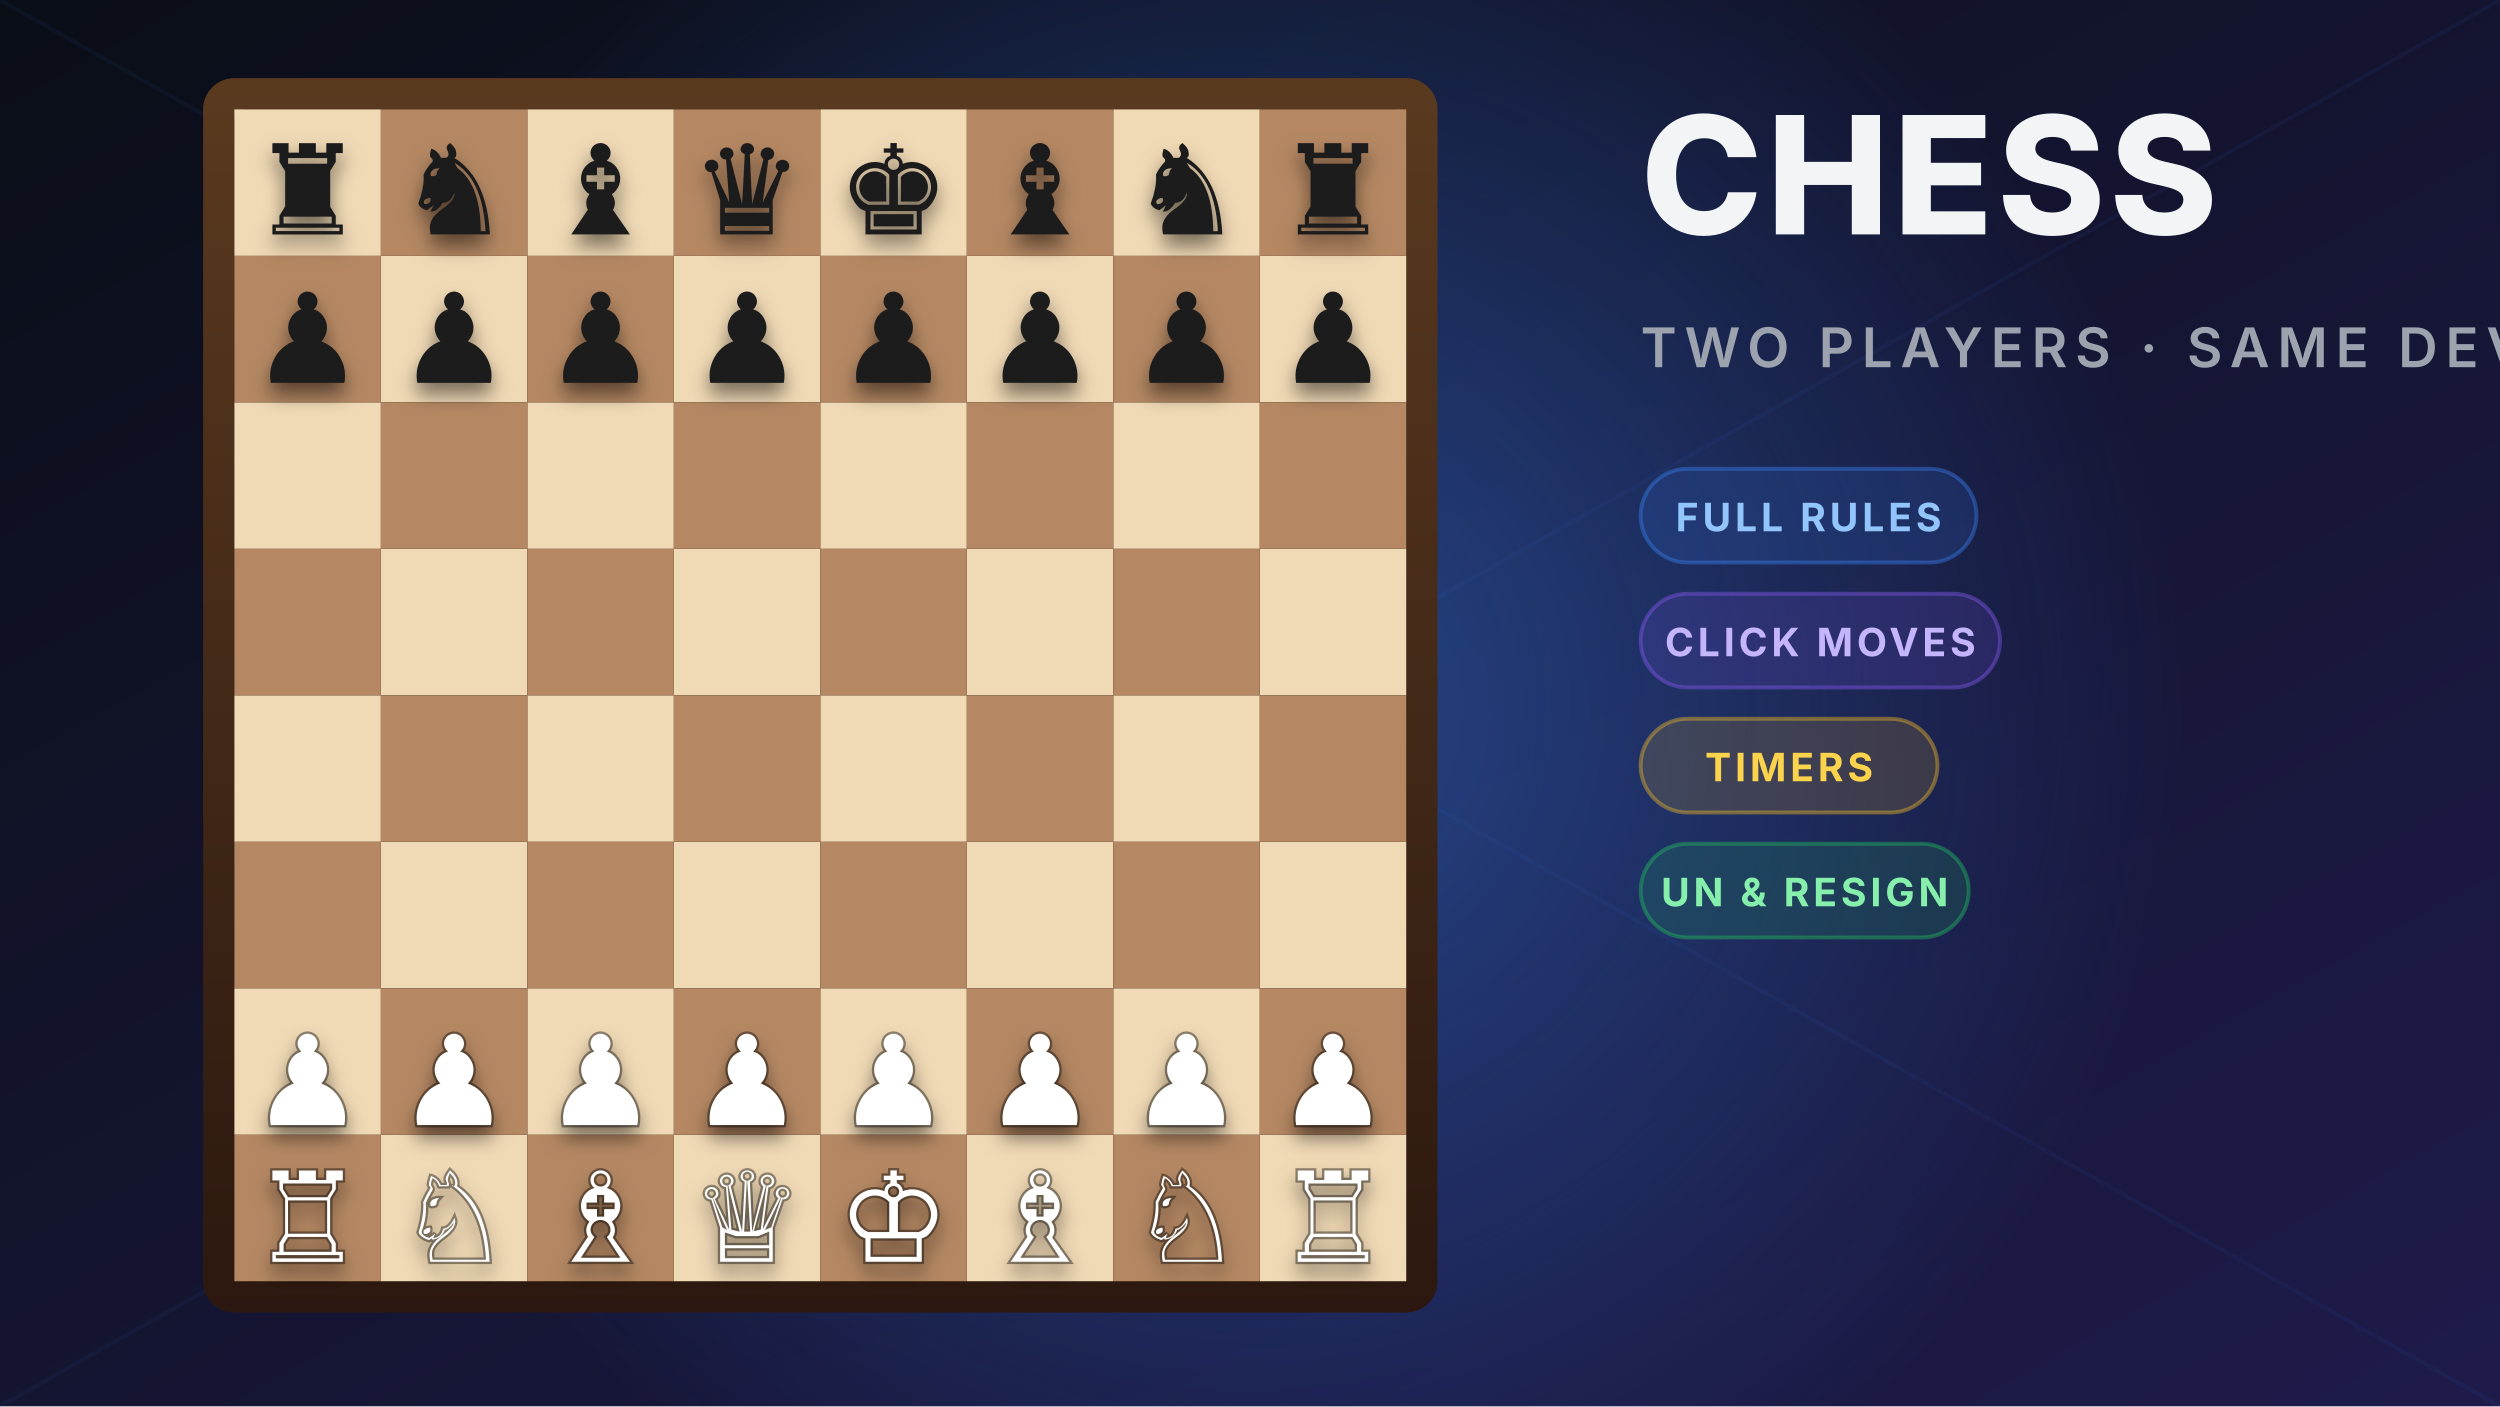
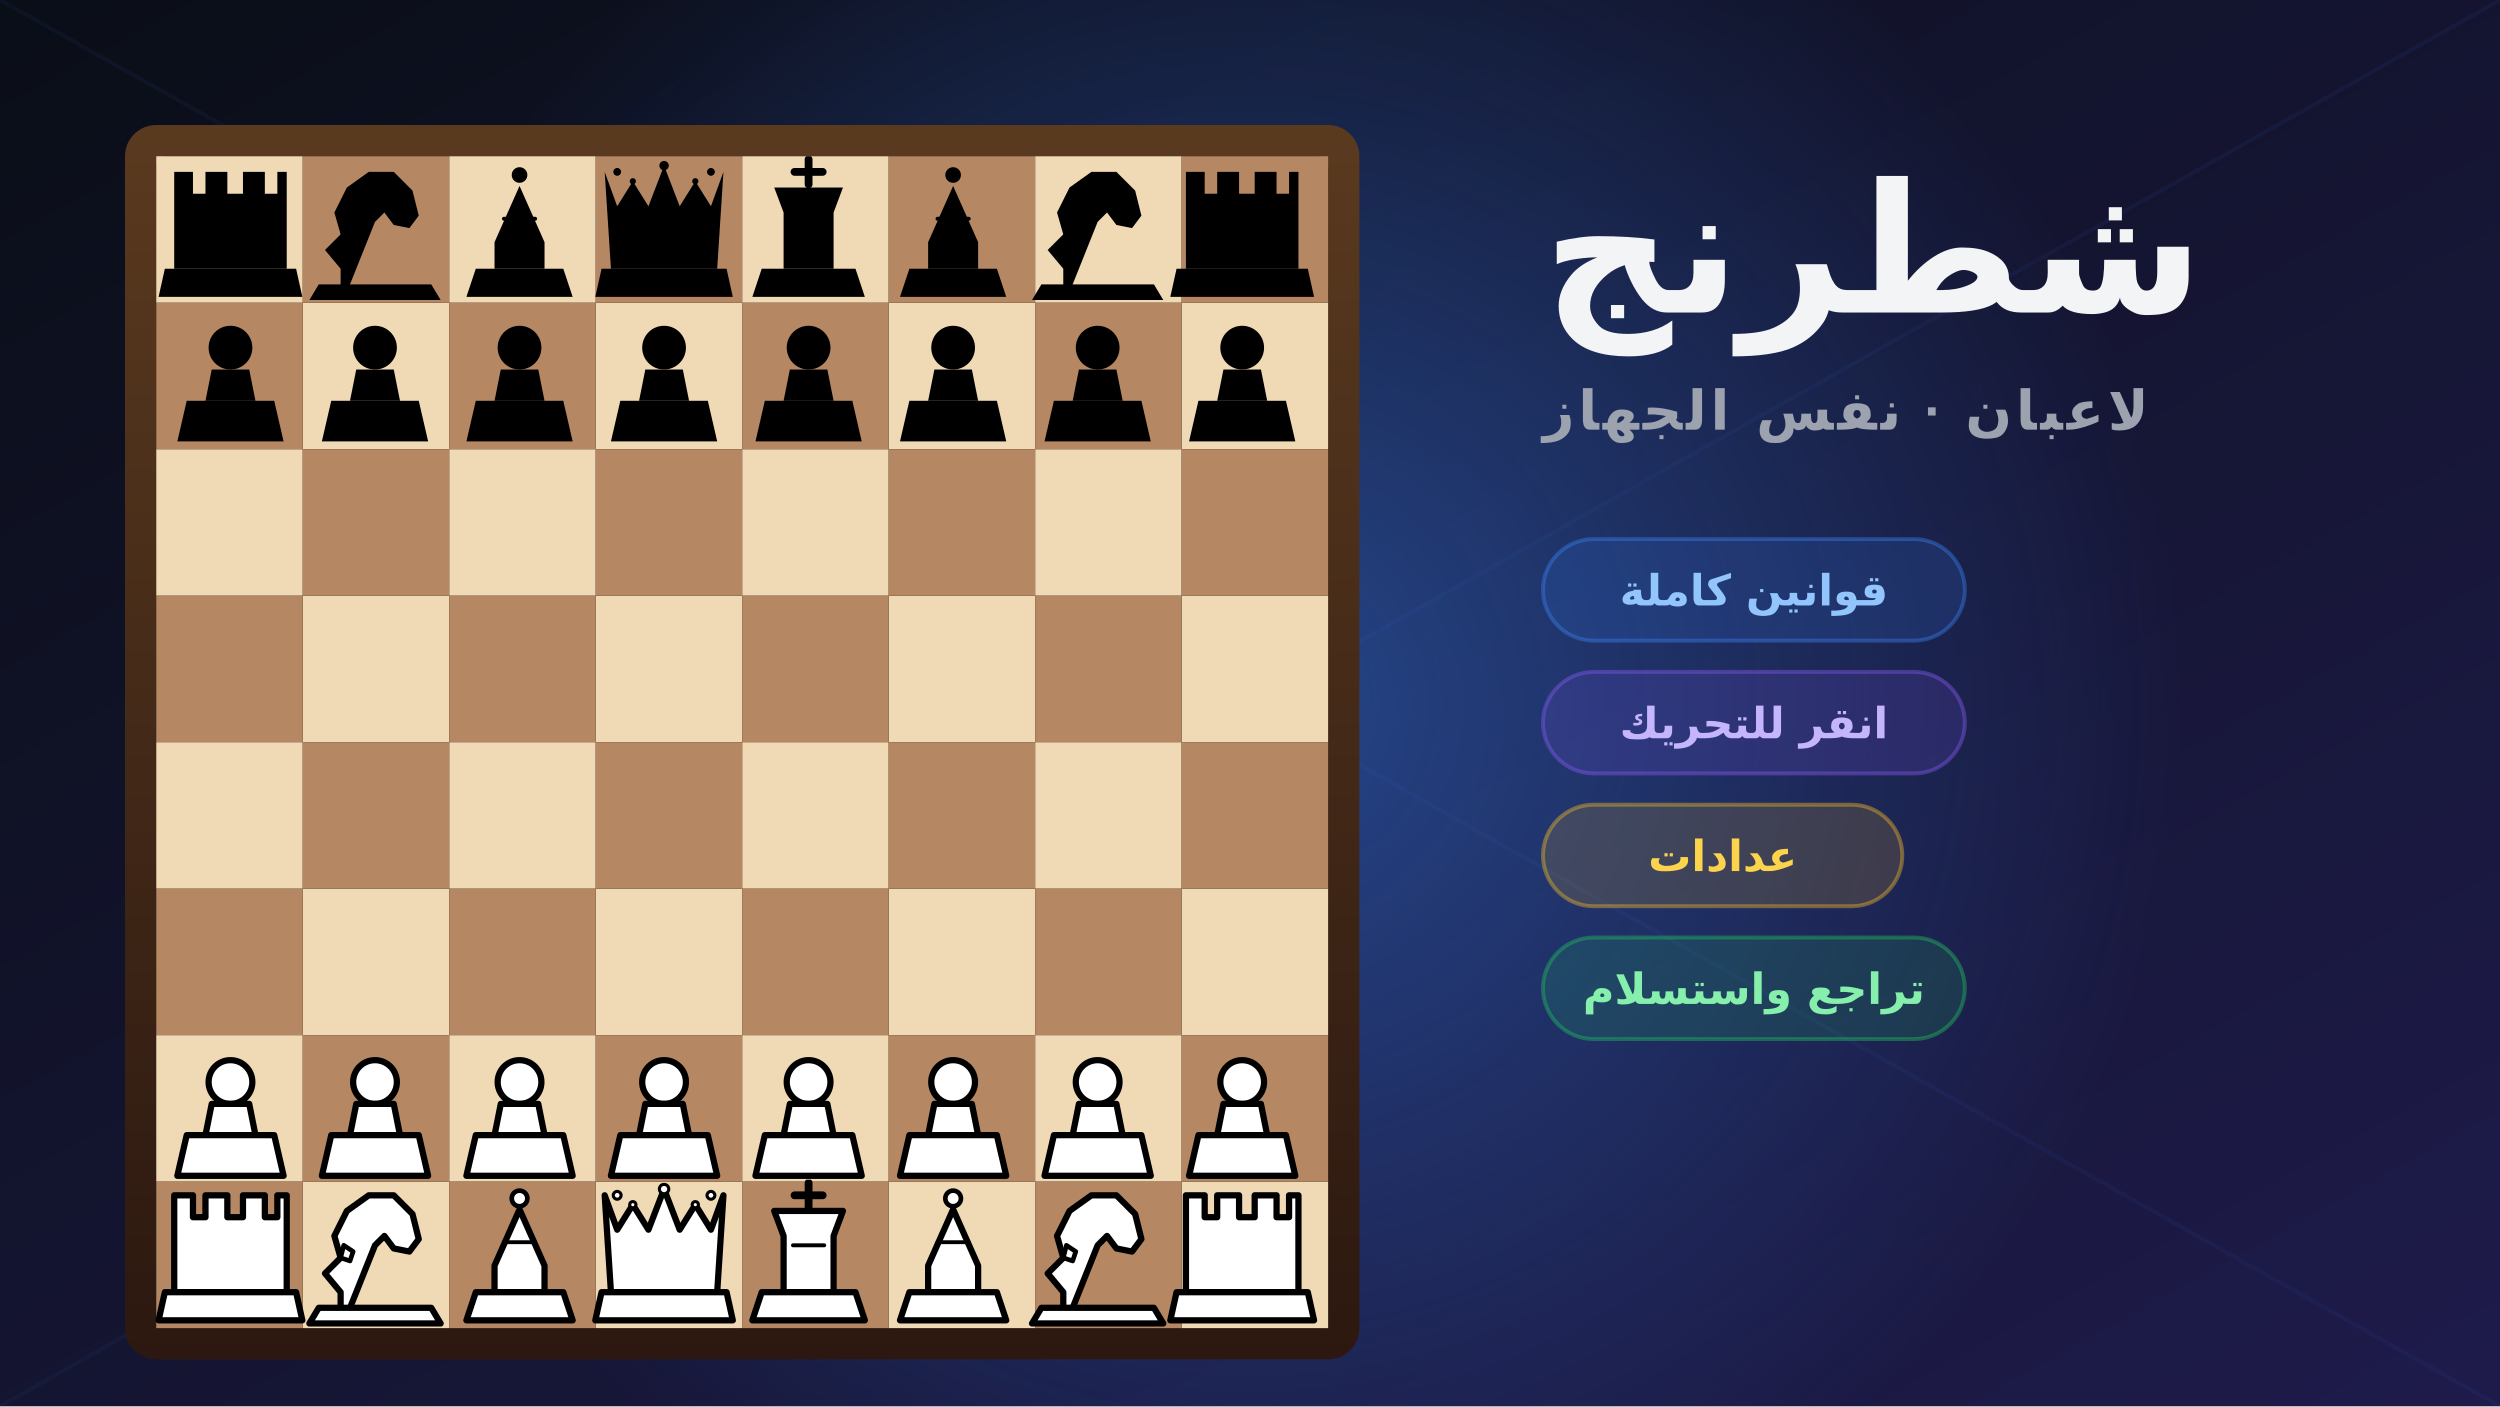
<svg xmlns="http://www.w3.org/2000/svg" viewBox="0 0 640 360" width="640" height="360">
  <defs>
    <linearGradient id="bg" x1="0" y1="0" x2="1" y2="1">
      <stop offset="0" stop-color="#0a0e17" />
      <stop offset="1" stop-color="#1e1b4b" />
    </linearGradient>
    <linearGradient id="boardFrame" x1="0" y1="0" x2="0" y2="1">
      <stop offset="0" stop-color="#5a3a1f" />
      <stop offset="1" stop-color="#2c1810" />
    </linearGradient>
    <radialGradient id="glow" cx="0.5" cy="0.5" r="0.5">
      <stop offset="0" stop-color="#3b82f6" stop-opacity="0.45" />
      <stop offset="1" stop-color="#3b82f6" stop-opacity="0" />
    </radialGradient>
-     <filter id="softShadow" x="-20%" y="-20%" width="140%" height="140%">
-       <feGaussianBlur in="SourceAlpha" stdDeviation="2.4" />
-       <feOffset dx="0" dy="3" />
-       <feComponentTransfer>
-         <feFuncA type="linear" slope="0.5" />
-       </feComponentTransfer>
-       <feMerge>
-         <feMergeNode />
-         <feMergeNode in="SourceGraphic" />
-       </feMerge>
-     </filter>
+     <symbol id="cv_wp" viewBox="0 0 100 100">
+       <circle cx="50" cy="30" r="14" fill="white" stroke="black" stroke-width="4" />
+       <path d="M38,44 L62,44 L66,64 L34,64 Z" fill="white" stroke="black" stroke-width="4" stroke-linejoin="round" />
+       <path d="M22,64 L78,64 L84,90 L16,90 Z" fill="white" stroke="black" stroke-width="4" stroke-linejoin="round" />
+     </symbol>
+     <symbol id="cv_bp" viewBox="0 0 100 100">
+       <circle cx="50" cy="30" r="14" fill="black" />
+       <path d="M38,44 L62,44 L66,64 L34,64 Z" fill="black" />
+       <path d="M22,64 L78,64 L84,90 L16,90 Z" fill="black" />
+     </symbol>
+     <symbol id="cv_wr" viewBox="0 0 100 100">
+       <path d="M14,10 L26,10 L26,24 L34,24 L34,10 L48,10 L48,24 L58,24 L58,10 L72,10 L72,24 L80,24 L80,10 L86,10 L86,72 L14,72 Z" fill="white" stroke="black" stroke-width="4" stroke-linejoin="round" />
+       <path d="M8,72 L92,72 L96,90 L4,90 Z" fill="white" stroke="black" stroke-width="4" stroke-linejoin="round" />
+     </symbol>
+     <symbol id="cv_br" viewBox="0 0 100 100">
+       <path d="M14,10 L26,10 L26,24 L34,24 L34,10 L48,10 L48,24 L58,24 L58,10 L72,10 L72,24 L80,24 L80,10 L86,10 L86,72 L14,72 Z" fill="black" />
+       <path d="M8,72 L92,72 L96,90 L4,90 Z" fill="black" />
+     </symbol>
+     <symbol id="cv_wn" viewBox="0 0 100 100">
+       <path d="M28,88 L28,72 L18,60 L28,50 L24,36 L32,20 L46,10 L62,10 L74,22 L78,38 L72,46 L62,44 L56,36 L50,42 L46,52 L42,62 L38,72 L34,82 L30,88 Z" fill="white" stroke="black" stroke-width="4" stroke-linejoin="round" />
+       <path d="M30,42 L36,46 L34,52 L28,50 Z" fill="white" stroke="black" stroke-width="3" stroke-linejoin="round" />
+       <path d="M14,82 L86,82 L92,92 L8,92 Z" fill="white" stroke="black" stroke-width="4" stroke-linejoin="round" />
+     </symbol>
+     <symbol id="cv_bn" viewBox="0 0 100 100">
+       <path d="M28,88 L28,72 L18,60 L28,50 L24,36 L32,20 L46,10 L62,10 L74,22 L78,38 L72,46 L62,44 L56,36 L50,42 L46,52 L42,62 L38,72 L34,82 L30,88 Z" fill="black" />
+       <path d="M30,42 L36,46 L34,52 L28,50 Z" fill="black" />
+       <path d="M14,82 L86,82 L92,92 L8,92 Z" fill="black" />
+     </symbol>
+     <symbol id="cv_wb" viewBox="0 0 100 100">
+       <circle cx="50" cy="12" r="5" fill="white" stroke="black" stroke-width="3" />
+       <path d="M50,19 L34,55 L34,72 L66,72 L66,55 Z" fill="white" stroke="black" stroke-width="4" stroke-linejoin="round" />
+       <path d="M40,40 L60,40" stroke="black" stroke-width="2.5" stroke-linecap="round" />
+       <path d="M22,72 L78,72 L84,90 L16,90 Z" fill="white" stroke="black" stroke-width="4" stroke-linejoin="round" />
+     </symbol>
+     <symbol id="cv_bb" viewBox="0 0 100 100">
+       <circle cx="50" cy="12" r="5" fill="black" />
+       <path d="M50,19 L34,55 L34,72 L66,72 L66,55 Z" fill="black" />
+       <path d="M40,40 L60,40" stroke="black" stroke-width="2.5" stroke-linecap="round" />
+       <path d="M22,72 L78,72 L84,90 L16,90 Z" fill="black" />
+     </symbol>
+     <symbol id="cv_wq" viewBox="0 0 100 100">
+       <path d="M12,10 L20,32 L30,16 L40,32 L50,6 L60,32 L70,16 L80,32 L88,10 L84,72 L16,72 Z" fill="white" stroke="black" stroke-width="4" stroke-linejoin="round" />
+       <circle cx="50" cy="6" r="3" fill="white" stroke="black" stroke-width="2" />
+       <circle cx="20" cy="10" r="2.5" fill="white" stroke="black" stroke-width="2" />
+       <circle cx="80" cy="10" r="2.5" fill="white" stroke="black" stroke-width="2" />
+       <circle cx="30" cy="16" r="2" fill="white" stroke="black" stroke-width="2" />
+       <circle cx="70" cy="16" r="2" fill="white" stroke="black" stroke-width="2" />
+       <path d="M10,72 L90,72 L94,90 L6,90 Z" fill="white" stroke="black" stroke-width="4" stroke-linejoin="round" />
+     </symbol>
+     <symbol id="cv_bq" viewBox="0 0 100 100">
+       <path d="M12,10 L20,32 L30,16 L40,32 L50,6 L60,32 L70,16 L80,32 L88,10 L84,72 L16,72 Z" fill="black" />
+       <circle cx="50" cy="6" r="3" fill="black" />
+       <circle cx="20" cy="10" r="2.5" fill="black" />
+       <circle cx="80" cy="10" r="2.5" fill="black" />
+       <circle cx="30" cy="16" r="2" fill="black" />
+       <circle cx="70" cy="16" r="2" fill="black" />
+       <path d="M10,72 L90,72 L94,90 L6,90 Z" fill="black" />
+     </symbol>
+     <symbol id="cv_wk" viewBox="0 0 100 100">
+       <path d="M50,2 L50,18 M41,10 L59,10" stroke="black" stroke-width="5" stroke-linecap="round" fill="none" />
+       <path d="M28,20 L72,20 L66,36 L66,72 L34,72 L34,36 Z" fill="white" stroke="black" stroke-width="4" stroke-linejoin="round" />
+       <path d="M40,42 L60,42" stroke="black" stroke-width="2.5" stroke-linecap="round" />
+       <path d="M20,72 L80,72 L86,90 L14,90 Z" fill="white" stroke="black" stroke-width="4" stroke-linejoin="round" />
+     </symbol>
+     <symbol id="cv_bk" viewBox="0 0 100 100">
+       <path d="M50,2 L50,18 M41,10 L59,10" stroke="black" stroke-width="5" stroke-linecap="round" fill="none" />
+       <path d="M28,20 L72,20 L66,36 L66,72 L34,72 L34,36 Z" fill="black" />
+       <path d="M40,42 L60,42" stroke="black" stroke-width="2.5" stroke-linecap="round" />
+       <path d="M20,72 L80,72 L86,90 L14,90 Z" fill="black" />
+     </symbol>
  </defs>
  <rect width="640" height="360" fill="url(#bg)" />
  <circle cx="320" cy="180" r="240" fill="url(#glow)" />
  <g stroke="rgba(59,130,246,0.06)" stroke-width="1">
    <line x1="0" y1="0" x2="640" y2="360" />
    <line x1="640" y1="0" x2="0" y2="360" />
  </g>
-   <g transform="translate(60,28)">
+   <g transform="translate(40,40)">
    <rect x="-8" y="-8" width="316" height="316" rx="8" fill="url(#boardFrame)" />
    <rect x="0" y="0" width="300" height="300" rx="3" fill="#1a120b" />
+     <g fill="#f0d9b5">
+       <rect x="0" y="0" width="37.5" height="37.5" />
+       <rect x="75" y="0" width="37.5" height="37.5" />
+       <rect x="150" y="0" width="37.5" height="37.5" />
+       <rect x="225" y="0" width="37.5" height="37.5" />
+       <rect x="37.5" y="37.5" width="37.5" height="37.5" />
+       <rect x="112.5" y="37.5" width="37.5" height="37.5" />
+       <rect x="187.5" y="37.5" width="37.5" height="37.5" />
+       <rect x="262.5" y="37.5" width="37.5" height="37.5" />
+       <rect x="0" y="75" width="37.5" height="37.5" />
+       <rect x="75" y="75" width="37.5" height="37.5" />
+       <rect x="150" y="75" width="37.5" height="37.5" />
+       <rect x="225" y="75" width="37.5" height="37.5" />
+       <rect x="37.5" y="112.5" width="37.5" height="37.5" />
+       <rect x="112.5" y="112.5" width="37.5" height="37.5" />
+       <rect x="187.5" y="112.5" width="37.5" height="37.5" />
+       <rect x="262.5" y="112.5" width="37.5" height="37.5" />
+       <rect x="0" y="150" width="37.5" height="37.5" />
+       <rect x="75" y="150" width="37.5" height="37.5" />
+       <rect x="150" y="150" width="37.5" height="37.5" />
+       <rect x="225" y="150" width="37.5" height="37.5" />
+       <rect x="37.5" y="187.5" width="37.5" height="37.5" />
+       <rect x="112.5" y="187.5" width="37.5" height="37.5" />
+       <rect x="187.5" y="187.5" width="37.5" height="37.5" />
+       <rect x="262.5" y="187.5" width="37.5" height="37.5" />
+       <rect x="0" y="225" width="37.5" height="37.5" />
+       <rect x="75" y="225" width="37.5" height="37.5" />
+       <rect x="150" y="225" width="37.5" height="37.5" />
+       <rect x="225" y="225" width="37.5" height="37.5" />
+       <rect x="37.5" y="262.5" width="37.5" height="37.5" />
+       <rect x="112.5" y="262.5" width="37.5" height="37.5" />
+       <rect x="187.5" y="262.5" width="37.5" height="37.5" />
+       <rect x="262.5" y="262.5" width="37.5" height="37.5" />
+     </g>
+     <g fill="#b58863">
+       <rect x="37.5" y="0" width="37.5" height="37.5" />
+       <rect x="112.5" y="0" width="37.5" height="37.5" />
+       <rect x="187.5" y="0" width="37.5" height="37.5" />
+       <rect x="262.5" y="0" width="37.5" height="37.5" />
+       <rect x="0" y="37.5" width="37.5" height="37.5" />
+       <rect x="75" y="37.5" width="37.5" height="37.5" />
+       <rect x="150" y="37.5" width="37.5" height="37.5" />
+       <rect x="225" y="37.5" width="37.5" height="37.5" />
+       <rect x="37.5" y="75" width="37.5" height="37.5" />
+       <rect x="112.5" y="75" width="37.5" height="37.5" />
+       <rect x="187.5" y="75" width="37.5" height="37.5" />
+       <rect x="262.5" y="75" width="37.5" height="37.5" />
+       <rect x="0" y="112.5" width="37.5" height="37.5" />
+       <rect x="75" y="112.5" width="37.5" height="37.5" />
+       <rect x="150" y="112.5" width="37.5" height="37.5" />
+       <rect x="225" y="112.5" width="37.5" height="37.5" />
+       <rect x="37.5" y="150" width="37.5" height="37.5" />
+       <rect x="112.5" y="150" width="37.5" height="37.5" />
+       <rect x="187.5" y="150" width="37.5" height="37.5" />
+       <rect x="262.5" y="150" width="37.5" height="37.5" />
+       <rect x="0" y="187.5" width="37.5" height="37.5" />
+       <rect x="75" y="187.5" width="37.5" height="37.5" />
+       <rect x="150" y="187.5" width="37.5" height="37.5" />
+       <rect x="225" y="187.5" width="37.5" height="37.5" />
+       <rect x="37.5" y="225" width="37.5" height="37.5" />
+       <rect x="112.5" y="225" width="37.5" height="37.5" />
+       <rect x="187.5" y="225" width="37.5" height="37.5" />
+       <rect x="262.5" y="225" width="37.5" height="37.5" />
+       <rect x="0" y="262.5" width="37.5" height="37.5" />
+       <rect x="75" y="262.5" width="37.5" height="37.5" />
+       <rect x="150" y="262.5" width="37.5" height="37.5" />
+       <rect x="225" y="262.5" width="37.5" height="37.5" />
+     </g>
    <g>
-       <g fill="#f0d9b5">
-         <rect x="0" y="0" width="37.5" height="37.5" />
-         <rect x="75" y="0" width="37.5" height="37.5" />
-         <rect x="150" y="0" width="37.5" height="37.5" />
-         <rect x="225" y="0" width="37.5" height="37.5" />
-         <rect x="37.5" y="37.5" width="37.5" height="37.5" />
-         <rect x="112.5" y="37.5" width="37.5" height="37.5" />
-         <rect x="187.5" y="37.5" width="37.5" height="37.5" />
-         <rect x="262.5" y="37.5" width="37.5" height="37.5" />
-         <rect x="0" y="75" width="37.5" height="37.5" />
-         <rect x="75" y="75" width="37.5" height="37.5" />
-         <rect x="150" y="75" width="37.5" height="37.5" />
-         <rect x="225" y="75" width="37.5" height="37.5" />
-         <rect x="37.5" y="112.5" width="37.5" height="37.5" />
-         <rect x="112.5" y="112.5" width="37.5" height="37.5" />
-         <rect x="187.5" y="112.5" width="37.5" height="37.5" />
-         <rect x="262.5" y="112.5" width="37.5" height="37.5" />
-         <rect x="0" y="150" width="37.5" height="37.5" />
-         <rect x="75" y="150" width="37.5" height="37.5" />
-         <rect x="150" y="150" width="37.5" height="37.5" />
-         <rect x="225" y="150" width="37.5" height="37.5" />
-         <rect x="37.5" y="187.5" width="37.5" height="37.5" />
-         <rect x="112.5" y="187.5" width="37.5" height="37.5" />
-         <rect x="187.5" y="187.5" width="37.5" height="37.5" />
-         <rect x="262.5" y="187.5" width="37.5" height="37.5" />
-         <rect x="0" y="225" width="37.5" height="37.5" />
-         <rect x="75" y="225" width="37.5" height="37.5" />
-         <rect x="150" y="225" width="37.5" height="37.5" />
-         <rect x="225" y="225" width="37.5" height="37.5" />
-         <rect x="37.5" y="262.5" width="37.5" height="37.5" />
-         <rect x="112.5" y="262.5" width="37.5" height="37.5" />
-         <rect x="187.5" y="262.5" width="37.5" height="37.5" />
-         <rect x="262.5" y="262.5" width="37.5" height="37.5" />
-       </g>
-       <g fill="#b58863">
-         <rect x="37.5" y="0" width="37.5" height="37.5" />
-         <rect x="112.5" y="0" width="37.5" height="37.5" />
-         <rect x="187.5" y="0" width="37.5" height="37.5" />
-         <rect x="262.5" y="0" width="37.5" height="37.5" />
-         <rect x="0" y="37.5" width="37.5" height="37.5" />
-         <rect x="75" y="37.5" width="37.5" height="37.5" />
-         <rect x="150" y="37.5" width="37.5" height="37.5" />
-         <rect x="225" y="37.5" width="37.5" height="37.5" />
-         <rect x="37.5" y="75" width="37.5" height="37.5" />
-         <rect x="112.5" y="75" width="37.5" height="37.5" />
-         <rect x="187.5" y="75" width="37.5" height="37.5" />
-         <rect x="262.5" y="75" width="37.5" height="37.5" />
-         <rect x="0" y="112.5" width="37.5" height="37.5" />
-         <rect x="75" y="112.5" width="37.5" height="37.5" />
-         <rect x="150" y="112.5" width="37.5" height="37.5" />
-         <rect x="225" y="112.5" width="37.5" height="37.5" />
-         <rect x="37.5" y="150" width="37.5" height="37.5" />
-         <rect x="112.5" y="150" width="37.5" height="37.5" />
-         <rect x="187.5" y="150" width="37.5" height="37.5" />
-         <rect x="262.5" y="150" width="37.5" height="37.5" />
-         <rect x="0" y="187.5" width="37.5" height="37.5" />
-         <rect x="75" y="187.5" width="37.5" height="37.5" />
-         <rect x="150" y="187.5" width="37.5" height="37.5" />
-         <rect x="225" y="187.5" width="37.5" height="37.5" />
-         <rect x="37.5" y="225" width="37.5" height="37.5" />
-         <rect x="112.5" y="225" width="37.5" height="37.5" />
-         <rect x="187.5" y="225" width="37.5" height="37.5" />
-         <rect x="262.5" y="225" width="37.5" height="37.5" />
-         <rect x="0" y="262.5" width="37.5" height="37.5" />
-         <rect x="75" y="262.5" width="37.5" height="37.5" />
-         <rect x="150" y="262.5" width="37.5" height="37.5" />
-         <rect x="225" y="262.5" width="37.5" height="37.5" />
-       </g>
-     </g>
-     <g font-family="'Segoe UI Symbol','Arial Unicode MS',sans-serif" font-size="32" text-anchor="middle" fill="#1a1a1a" filter="url(#softShadow)">
-       <text x="18.75" y="32">♜</text>
-       <text x="56.25" y="32">♞</text>
-       <text x="93.75" y="32">♝</text>
-       <text x="131.25" y="32">♛</text>
-       <text x="168.75" y="32">♚</text>
-       <text x="206.25" y="32">♝</text>
-       <text x="243.75" y="32">♞</text>
-       <text x="281.25" y="32">♜</text>
-       <text x="18.75" y="70">♟</text>
-       <text x="56.25" y="70">♟</text>
-       <text x="93.75" y="70">♟</text>
-       <text x="131.25" y="70">♟</text>
-       <text x="168.75" y="70">♟</text>
-       <text x="206.25" y="70">♟</text>
-       <text x="243.75" y="70">♟</text>
-       <text x="281.25" y="70">♟</text>
-     </g>
-     <g font-family="'Segoe UI Symbol','Arial Unicode MS',sans-serif" font-size="32" text-anchor="middle" fill="#ffffff" filter="url(#softShadow)" style="paint-order: stroke; stroke: rgba(0,0,0,0.4); stroke-width: 1.2px">
-       <text x="18.75" y="260">♟</text>
-       <text x="56.25" y="260">♟</text>
-       <text x="93.75" y="260">♟</text>
-       <text x="131.25" y="260">♟</text>
-       <text x="168.75" y="260">♟</text>
-       <text x="206.25" y="260">♟</text>
-       <text x="243.75" y="260">♟</text>
-       <text x="281.25" y="260">♟</text>
-       <text x="18.75" y="295">♖</text>
-       <text x="56.25" y="295">♘</text>
-       <text x="93.75" y="295">♗</text>
-       <text x="131.25" y="295">♕</text>
-       <text x="168.75" y="295">♔</text>
-       <text x="206.25" y="295">♗</text>
-       <text x="243.75" y="295">♘</text>
-       <text x="281.25" y="295">♖</text>
+       <use href="#cv_br" x="-1" y="0" width="40" height="40" />
+       <use href="#cv_bn" x="36" y="0" width="40" height="40" />
+       <use href="#cv_bb" x="73" y="0" width="40" height="40" />
+       <use href="#cv_bq" x="110" y="0" width="40" height="40" />
+       <use href="#cv_bk" x="147" y="0" width="40" height="40" />
+       <use href="#cv_bb" x="184" y="0" width="40" height="40" />
+       <use href="#cv_bn" x="221" y="0" width="40" height="40" />
+       <use href="#cv_br" x="258" y="0" width="40" height="40" />
+       <use href="#cv_bp" x="-1" y="37" width="40" height="40" />
+       <use href="#cv_bp" x="36" y="37" width="40" height="40" />
+       <use href="#cv_bp" x="73" y="37" width="40" height="40" />
+       <use href="#cv_bp" x="110" y="37" width="40" height="40" />
+       <use href="#cv_bp" x="147" y="37" width="40" height="40" />
+       <use href="#cv_bp" x="184" y="37" width="40" height="40" />
+       <use href="#cv_bp" x="221" y="37" width="40" height="40" />
+       <use href="#cv_bp" x="258" y="37" width="40" height="40" />
+     </g>
+     <g>
+       <use href="#cv_wp" x="-1" y="225" width="40" height="40" />
+       <use href="#cv_wp" x="36" y="225" width="40" height="40" />
+       <use href="#cv_wp" x="73" y="225" width="40" height="40" />
+       <use href="#cv_wp" x="110" y="225" width="40" height="40" />
+       <use href="#cv_wp" x="147" y="225" width="40" height="40" />
+       <use href="#cv_wp" x="184" y="225" width="40" height="40" />
+       <use href="#cv_wp" x="221" y="225" width="40" height="40" />
+       <use href="#cv_wp" x="258" y="225" width="40" height="40" />
+       <use href="#cv_wr" x="-1" y="262" width="40" height="40" />
+       <use href="#cv_wn" x="36" y="262" width="40" height="40" />
+       <use href="#cv_wb" x="73" y="262" width="40" height="40" />
+       <use href="#cv_wq" x="110" y="262" width="40" height="40" />
+       <use href="#cv_wk" x="147" y="262" width="40" height="40" />
+       <use href="#cv_wb" x="184" y="262" width="40" height="40" />
+       <use href="#cv_wn" x="221" y="262" width="40" height="40" />
+       <use href="#cv_wr" x="258" y="262" width="40" height="40" />
    </g>
  </g>
-   <g transform="translate(420,60)">
-     <text x="0" y="0" font-family="Inter,Arial,sans-serif" font-size="42" font-weight="800" fill="#f3f4f6" letter-spacing="1">CHESS</text>
-     <text x="0" y="34" font-family="Inter,Arial,sans-serif" font-size="14" font-weight="600" fill="#9ca3af" letter-spacing="2">TWO PLAYERS · SAME DEVICE</text>
-     <g transform="translate(0,60)">
-       <rect x="0" y="0" width="86" height="24" rx="12" fill="rgba(59,130,246,.15)" stroke="rgba(59,130,246,.4)" />
-       <text x="43" y="16" font-family="Inter,Arial,sans-serif" font-size="10" font-weight="700" fill="#93c5fd" text-anchor="middle" letter-spacing="1">FULL RULES</text>
+   <g transform="translate(395,80)">
+     <text x="0" y="0" font-family="Cairo, Tajawal, Arial, sans-serif" font-size="46" font-weight="900" fill="#f3f4f6" letter-spacing="0" text-anchor="start">شطرنج</text>
+     <text x="0" y="30" font-family="Cairo, Tajawal, Arial, sans-serif" font-size="14" font-weight="700" fill="#9ca3af" letter-spacing="1" text-anchor="start">لاعبان · نفس الجهاز</text>
+     <g transform="translate(0,58)">
+       <rect x="0" y="0" width="108" height="26" rx="13" fill="rgba(59,130,246,.15)" stroke="rgba(59,130,246,.4)" />
+       <text x="54" y="17" font-family="Cairo, Tajawal, Arial, sans-serif" font-size="11" font-weight="800" fill="#93c5fd" text-anchor="middle">قوانين كاملة</text>
    </g>
    <g transform="translate(0,92)">
-       <rect x="0" y="0" width="92" height="24" rx="12" fill="rgba(139,92,246,.15)" stroke="rgba(139,92,246,.4)" />
-       <text x="46" y="16" font-family="Inter,Arial,sans-serif" font-size="10" font-weight="700" fill="#c4b5fd" text-anchor="middle" letter-spacing="1">CLICK MOVES</text>
-     </g>
-     <g transform="translate(0,124)">
-       <rect x="0" y="0" width="76" height="24" rx="12" fill="rgba(251,191,36,.15)" stroke="rgba(251,191,36,.4)" />
-       <text x="38" y="16" font-family="Inter,Arial,sans-serif" font-size="10" font-weight="700" fill="#fcd34d" text-anchor="middle" letter-spacing="1">TIMERS</text>
-     </g>
-     <g transform="translate(0,156)">
-       <rect x="0" y="0" width="84" height="24" rx="12" fill="rgba(34,197,94,.15)" stroke="rgba(34,197,94,.4)" />
-       <text x="42" y="16" font-family="Inter,Arial,sans-serif" font-size="10" font-weight="700" fill="#86efac" text-anchor="middle" letter-spacing="1">UN &amp; RESIGN</text>
+       <rect x="0" y="0" width="108" height="26" rx="13" fill="rgba(139,92,246,.15)" stroke="rgba(139,92,246,.4)" />
+       <text x="54" y="17" font-family="Cairo, Tajawal, Arial, sans-serif" font-size="11" font-weight="800" fill="#c4b5fd" text-anchor="middle">انقر للتحريك</text>
+     </g>
+     <g transform="translate(0,126)">
+       <rect x="0" y="0" width="92" height="26" rx="13" fill="rgba(251,191,36,.15)" stroke="rgba(251,191,36,.4)" />
+       <text x="46" y="17" font-family="Cairo, Tajawal, Arial, sans-serif" font-size="11" font-weight="800" fill="#fcd34d" text-anchor="middle">عدادات</text>
+     </g>
+     <g transform="translate(0,160)">
+       <rect x="0" y="0" width="108" height="26" rx="13" fill="rgba(34,197,94,.15)" stroke="rgba(34,197,94,.4)" />
+       <text x="54" y="17" font-family="Cairo, Tajawal, Arial, sans-serif" font-size="11" font-weight="800" fill="#86efac" text-anchor="middle">تراجع واستسلام</text>
    </g>
  </g>
</svg>
